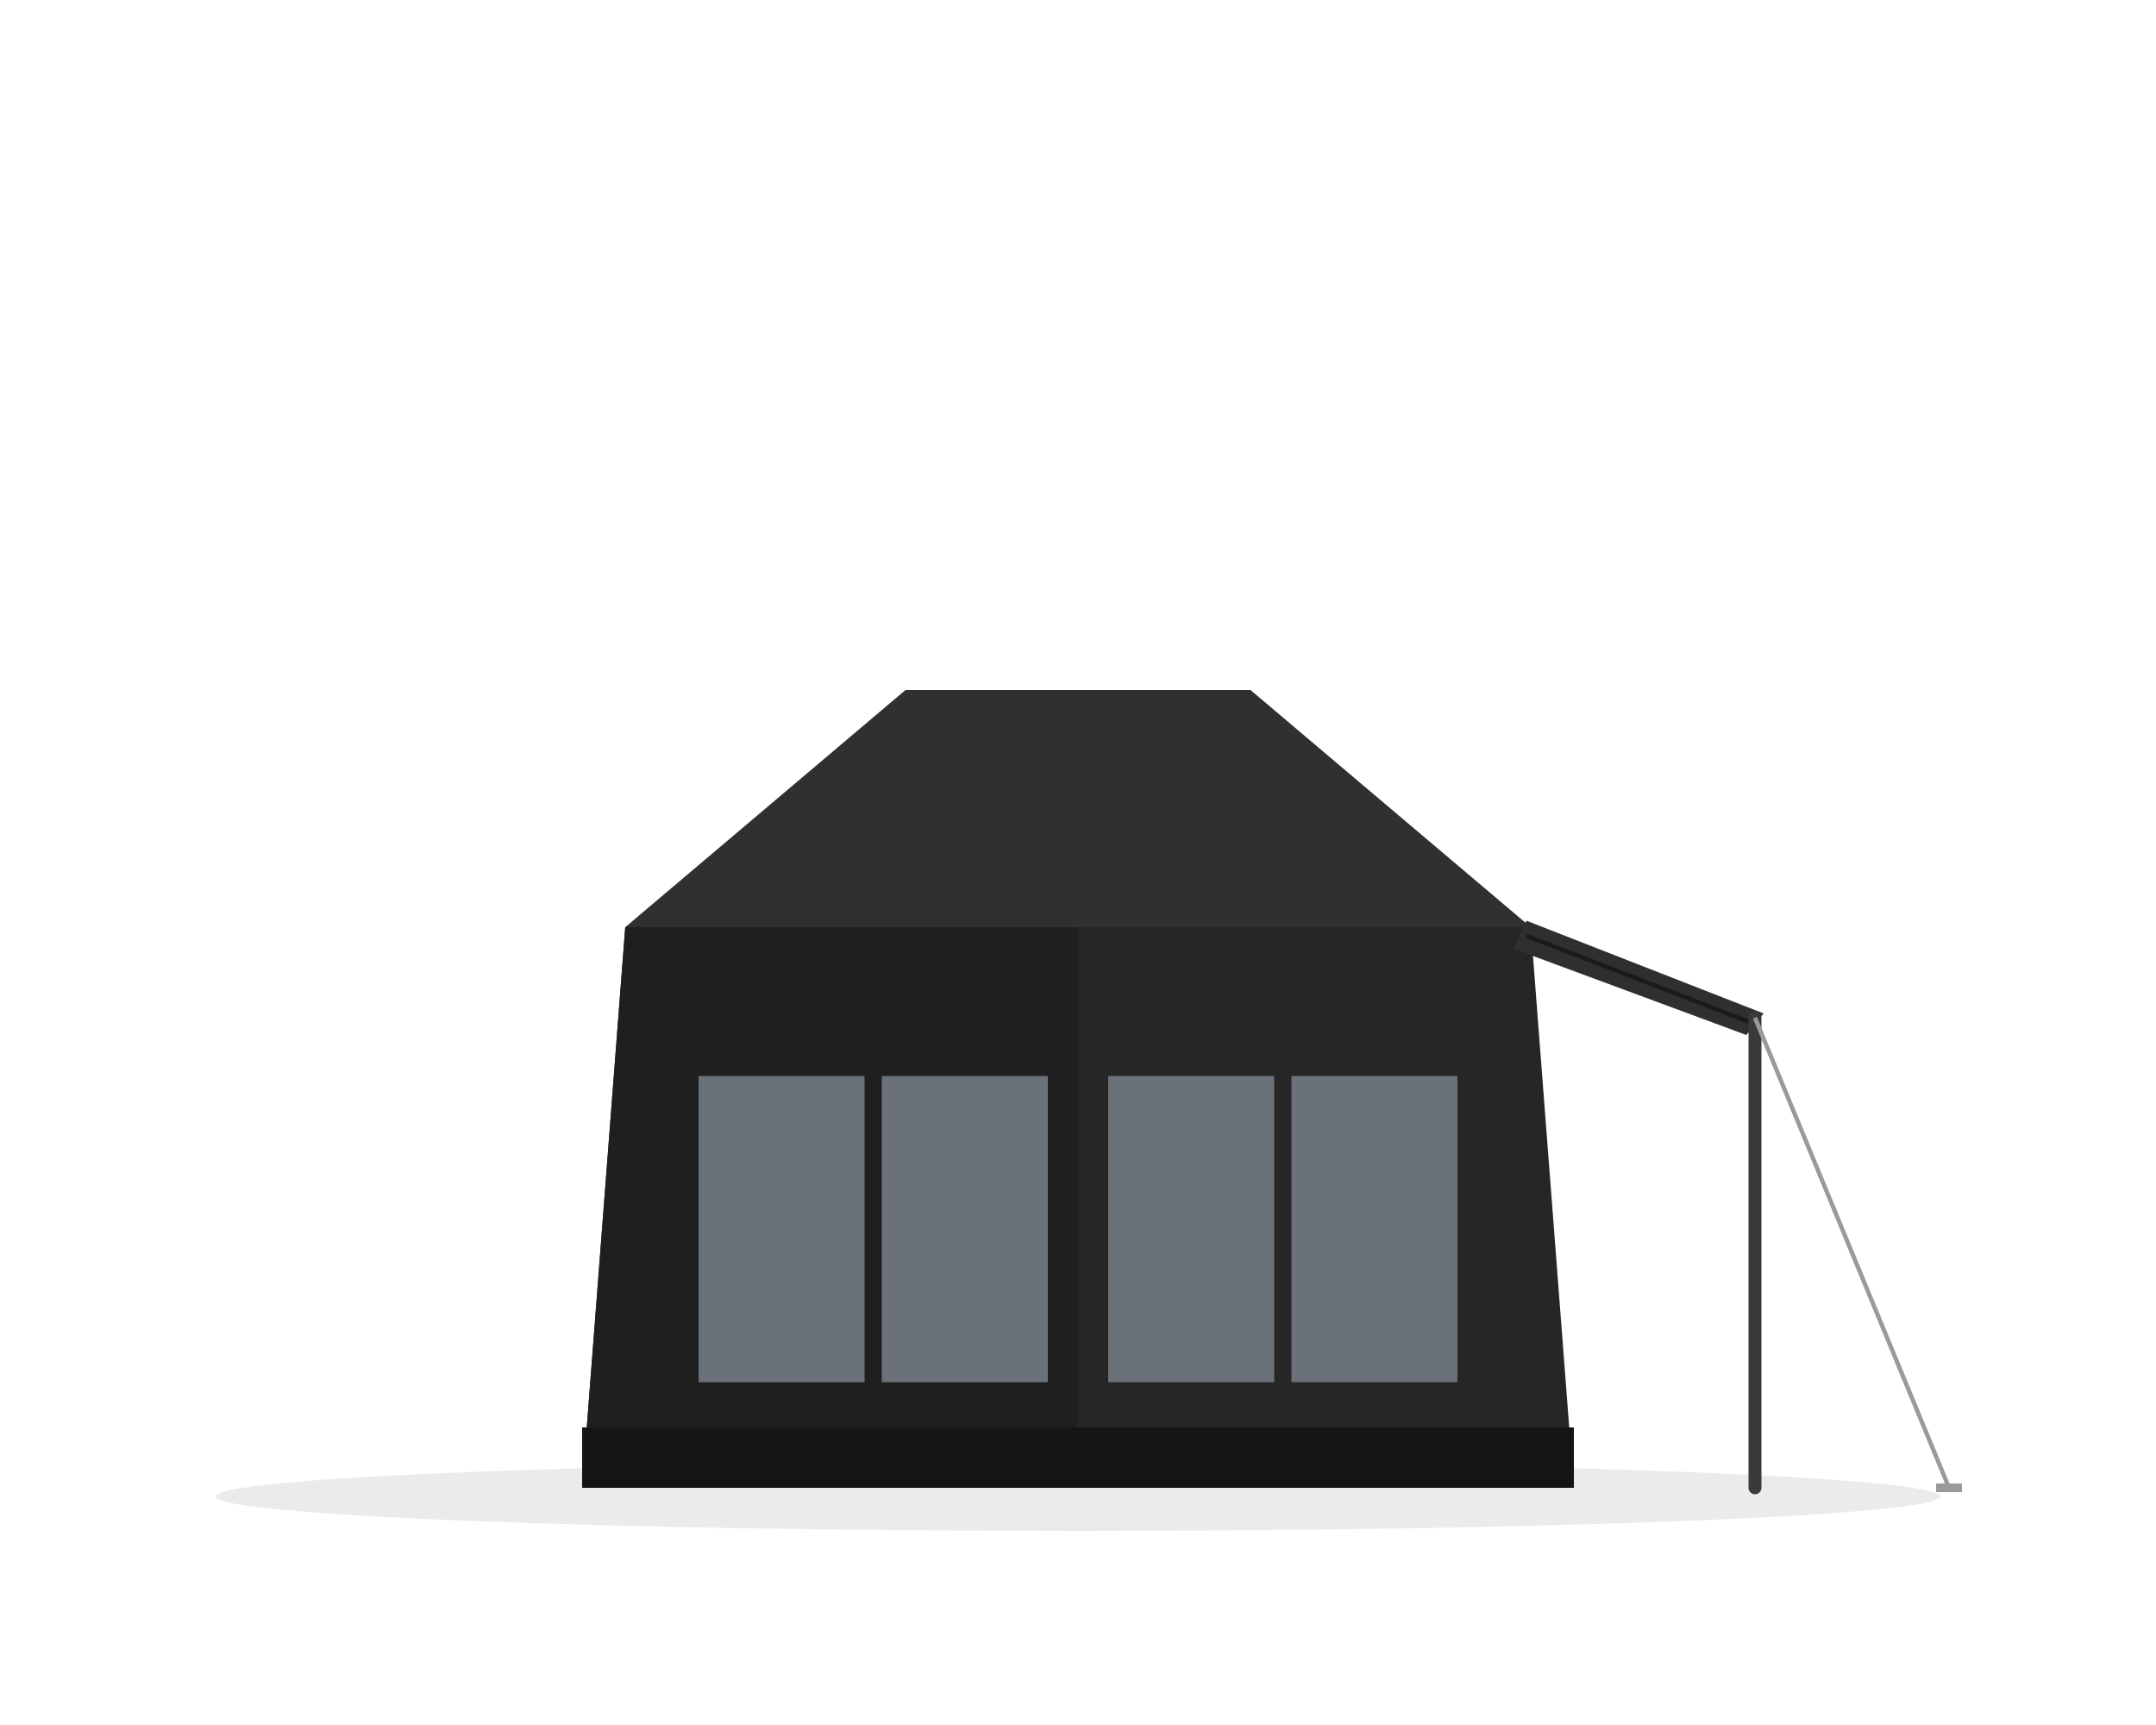
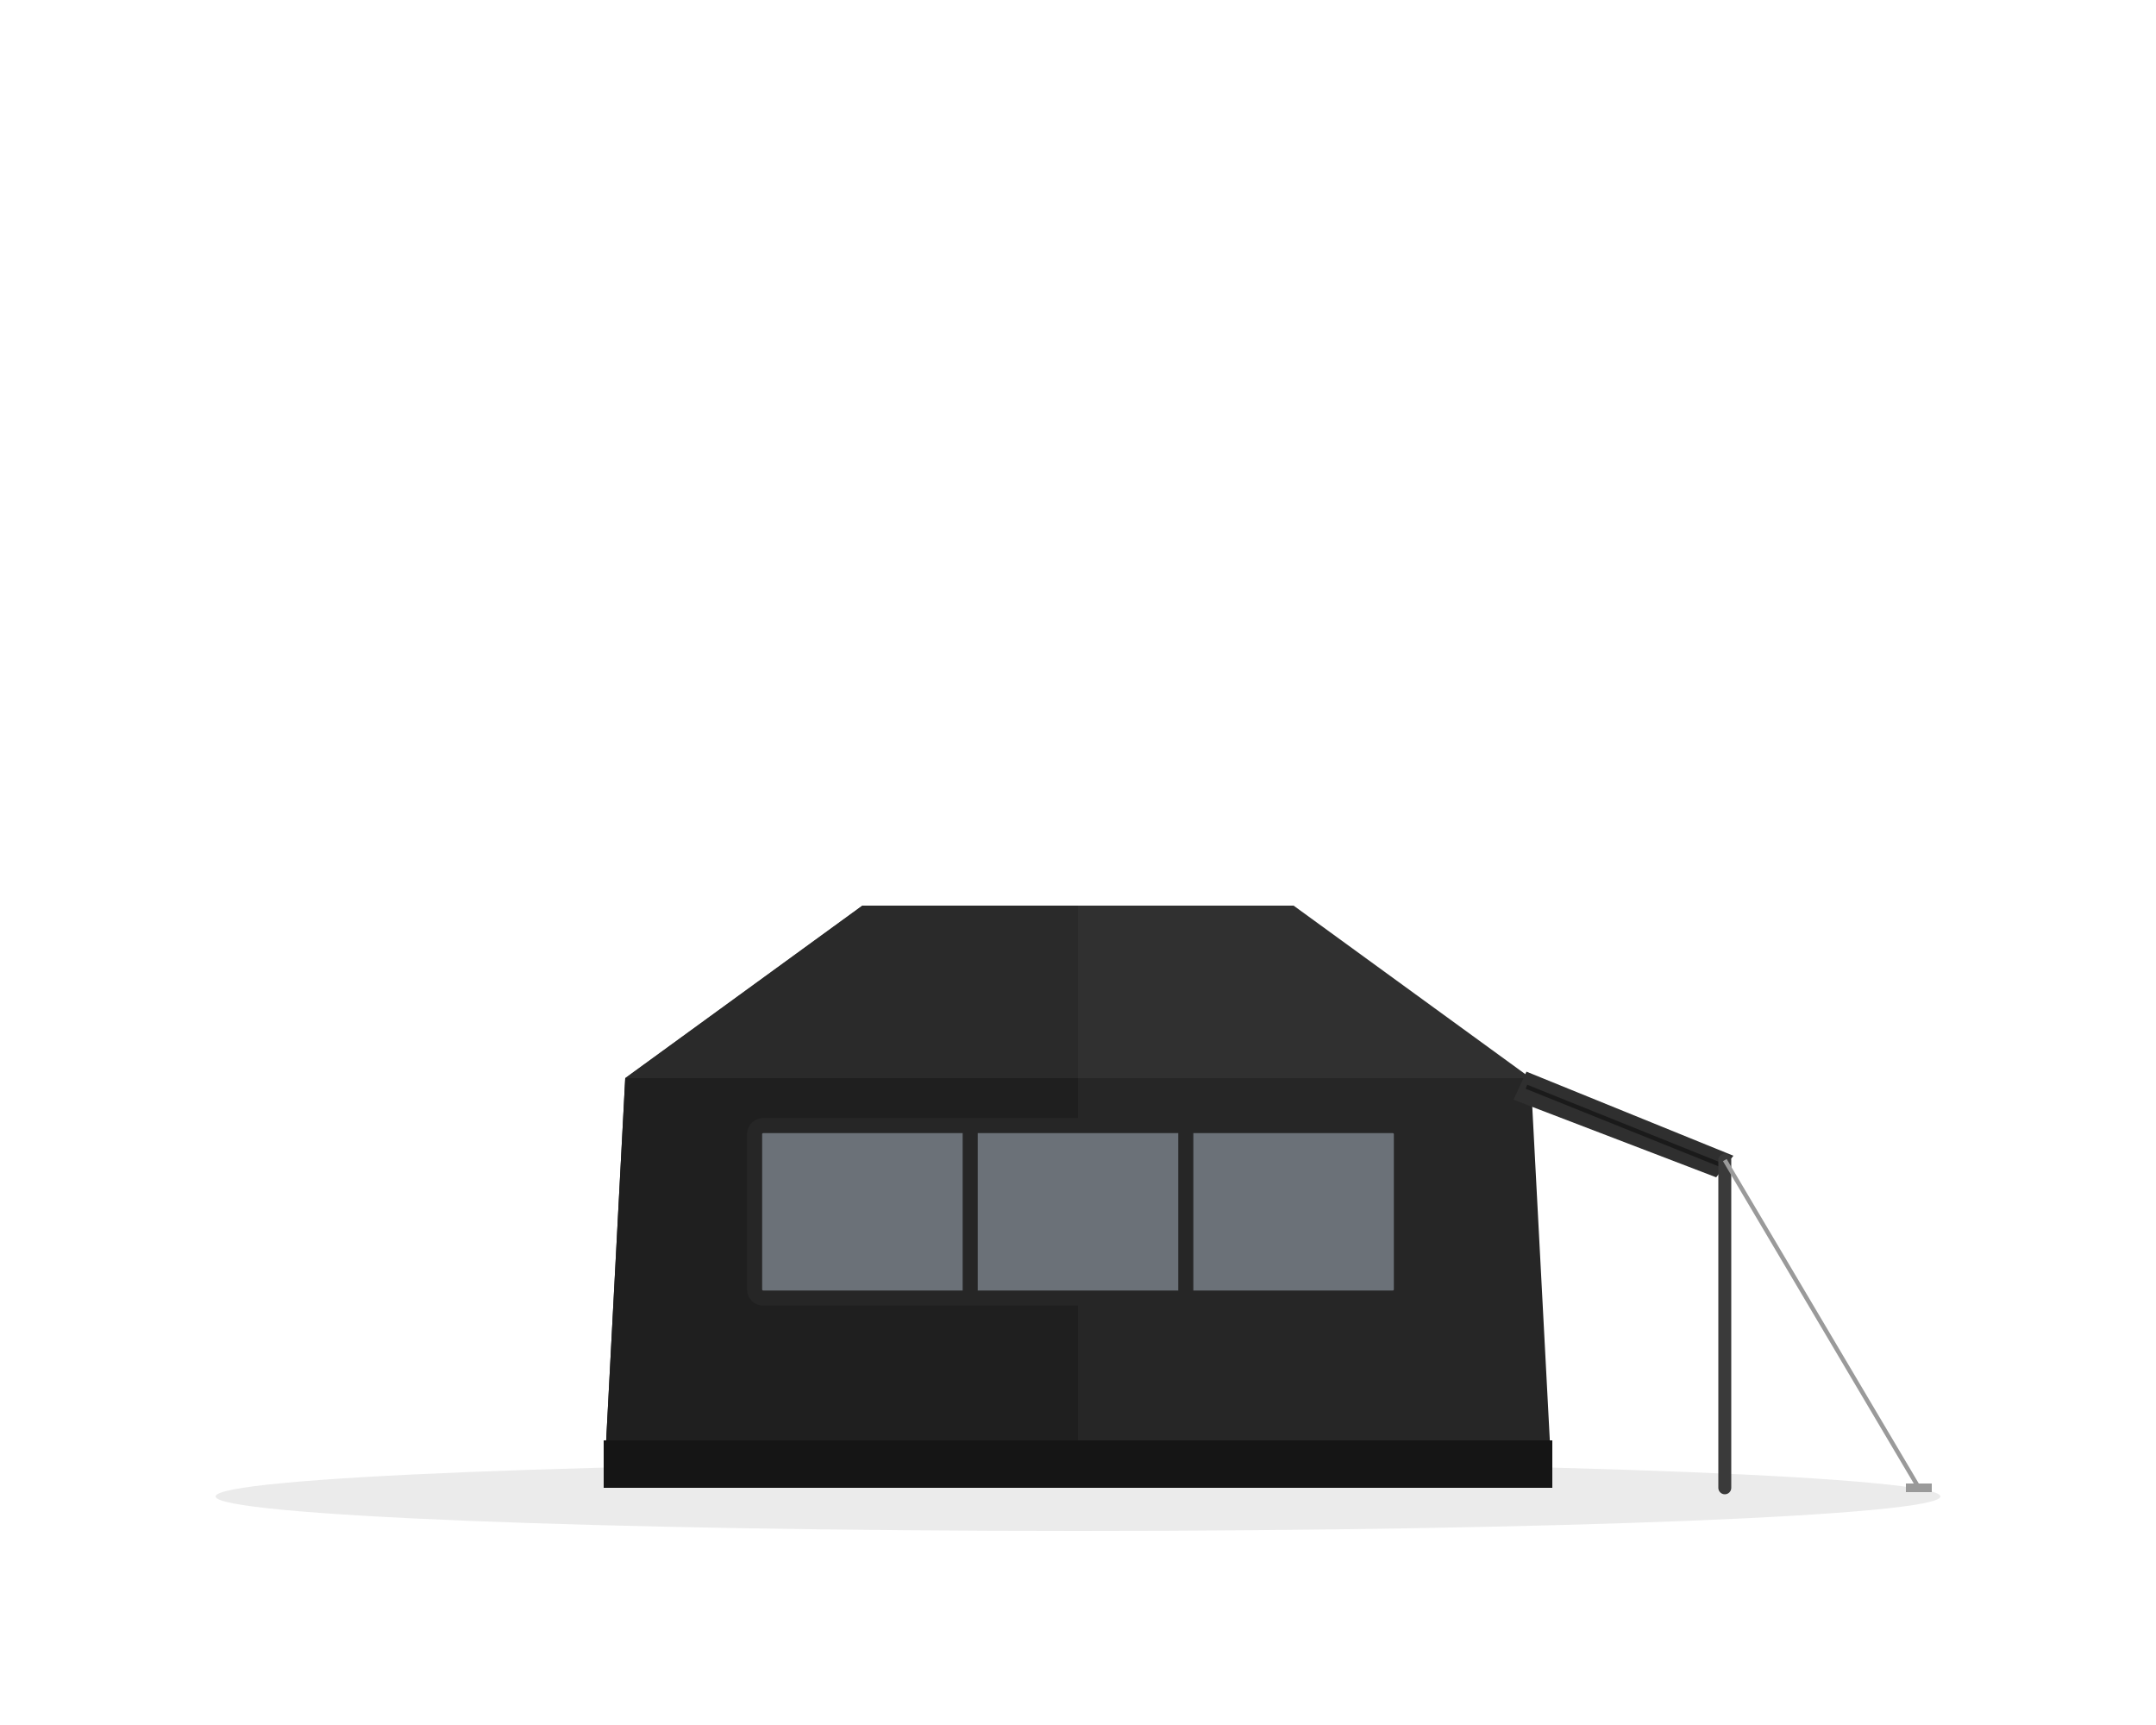
<svg xmlns="http://www.w3.org/2000/svg" viewBox="0 0 1000 800" width="1000" height="800">
  <ellipse cx="500" cy="694" rx="400" ry="16" fill="#000" opacity="0.08" />
  <g transform="translate(1000 0) scale(-1 1)">
-     <polygon points="270,690 290,430 710,430 730,690" fill="#262626" />
-     <polygon points="500,430 710,430 730,690 500,690" fill="#1f1f1f" />
-     <polygon points="290,430 420,320 580,320 710,430" fill="#303030" />
-     <rect x="320" y="495" width="170" height="150" fill="#6b7178" rx="4" />
-     <line x1="405.0" y1="495" x2="405.0" y2="645" stroke="#262626" stroke-width="8" />
-     <rect x="320" y="495" width="170" height="150" fill="none" stroke="#262626" stroke-width="8" rx="4" />
-     <rect x="510" y="495" width="170" height="150" fill="#6b7178" rx="4" />
-     <line x1="595.0" y1="495" x2="595.0" y2="645" stroke="#1f1f1f" stroke-width="8" />
-     <rect x="510" y="495" width="170" height="150" fill="none" stroke="#1f1f1f" stroke-width="8" rx="4" />
-     <rect x="270" y="662" width="460" height="28" fill="#151515" />
-     <polygon points="292,427 298,440 190,480 182,470" fill="#2f2f2f" />
-     <line x1="292" y1="434" x2="186" y2="475" stroke="#1a1a1a" stroke-width="2" />
-     <line x1="186" y1="472" x2="186" y2="690" stroke="#3a3a3a" stroke-width="6" stroke-linecap="round" />
-     <line x1="186" y1="472" x2="96" y2="690" stroke="#9a9a9a" stroke-width="2" />
-     <line x1="90" y1="690" x2="102" y2="690" stroke="#9a9a9a" stroke-width="4" />
+     <polygon points="280,690 290,500 710,500 720,690" fill="#262626" />
+     <polygon points="500,500 710,500 720,690 500,690" fill="#1f1f1f" />
+     <polygon points="290,500 400,420 600,420 710,500" fill="#303030" />
+     <polygon points="500,420 600,420 710,500 500,500" fill="#2a2a2a" />
+     <rect x="280" y="668" width="440" height="22" fill="#151515" />
+     <rect x="350" y="522" width="300" height="80" fill="#6b7178" rx="4" />
+     <line x1="450.0" y1="522" x2="450.0" y2="602" stroke="#262626" stroke-width="7" />
+     <line x1="550.0" y1="522" x2="550.0" y2="602" stroke="#262626" stroke-width="7" />
+     <rect x="350" y="522" width="300" height="80" fill="none" stroke="#262626" stroke-width="7" rx="4" />
+     <polygon points="292,497 298,510 204,546 196,536" fill="#2f2f2f" />
+     <line x1="292" y1="504" x2="200" y2="541" stroke="#1a1a1a" stroke-width="2" />
+     <line x1="200" y1="538" x2="200" y2="690" stroke="#3a3a3a" stroke-width="6" stroke-linecap="round" />
+     <line x1="200" y1="538" x2="110" y2="690" stroke="#9a9a9a" stroke-width="2" />
+     <line x1="104" y1="690" x2="116" y2="690" stroke="#9a9a9a" stroke-width="4" />
  </g>
</svg>
